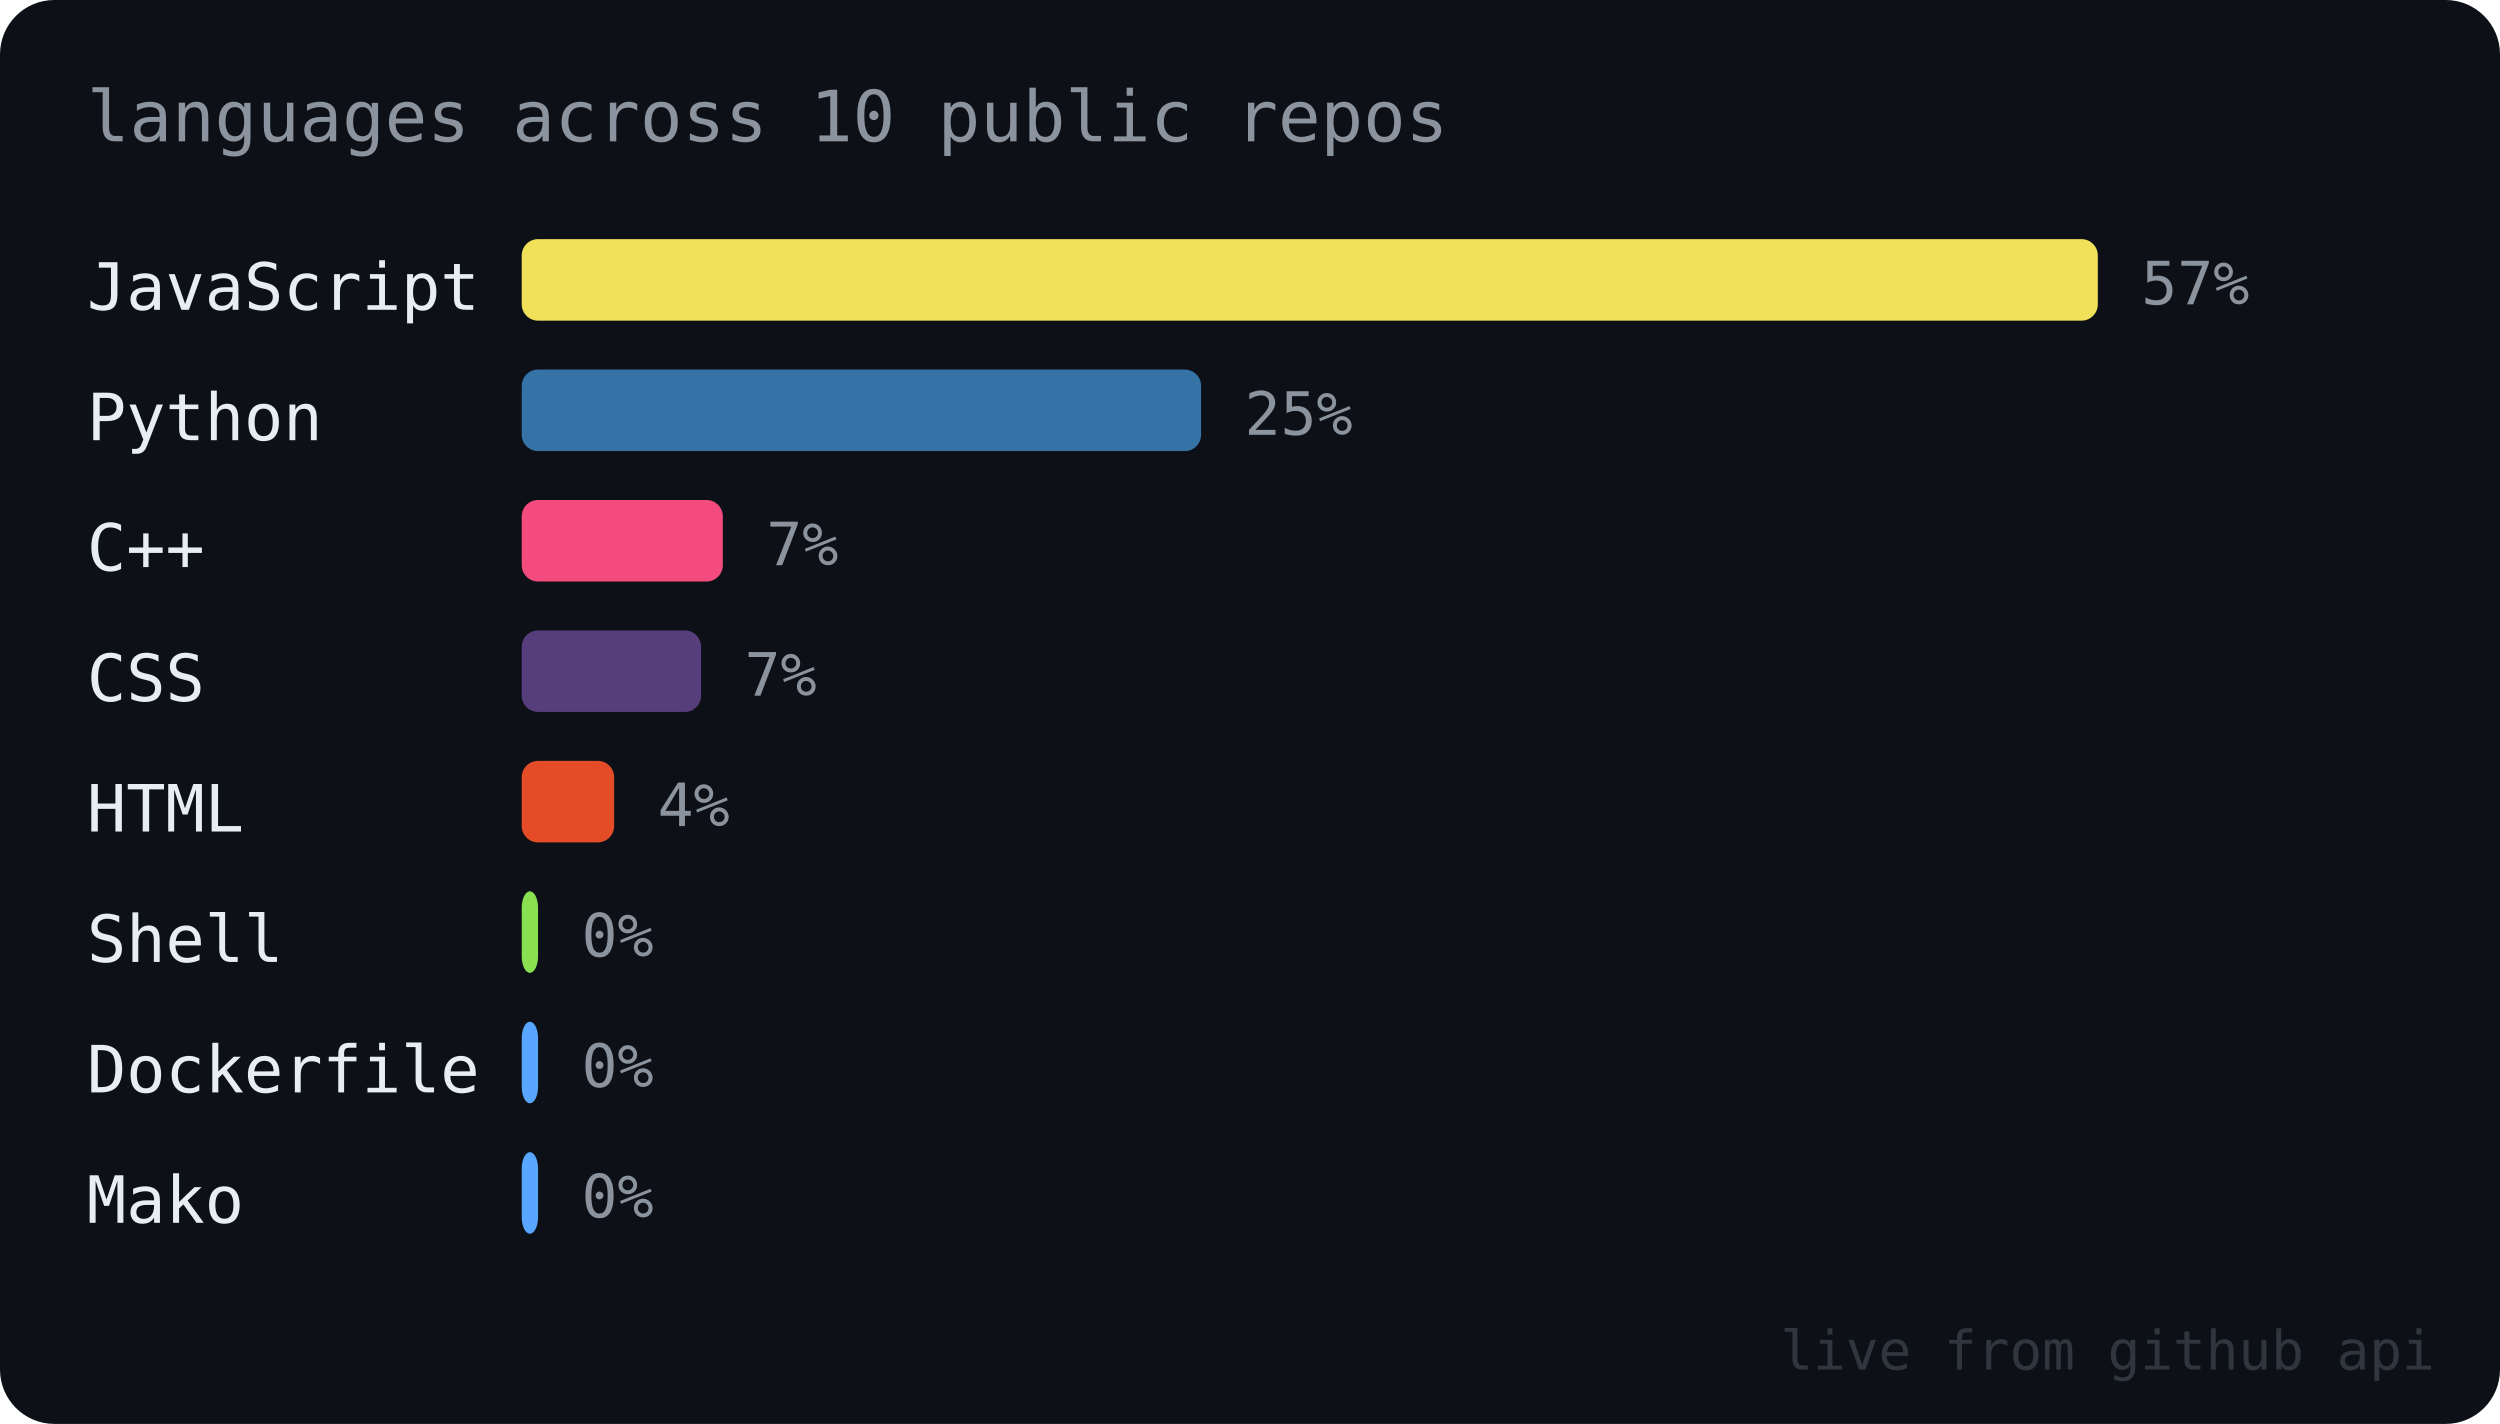
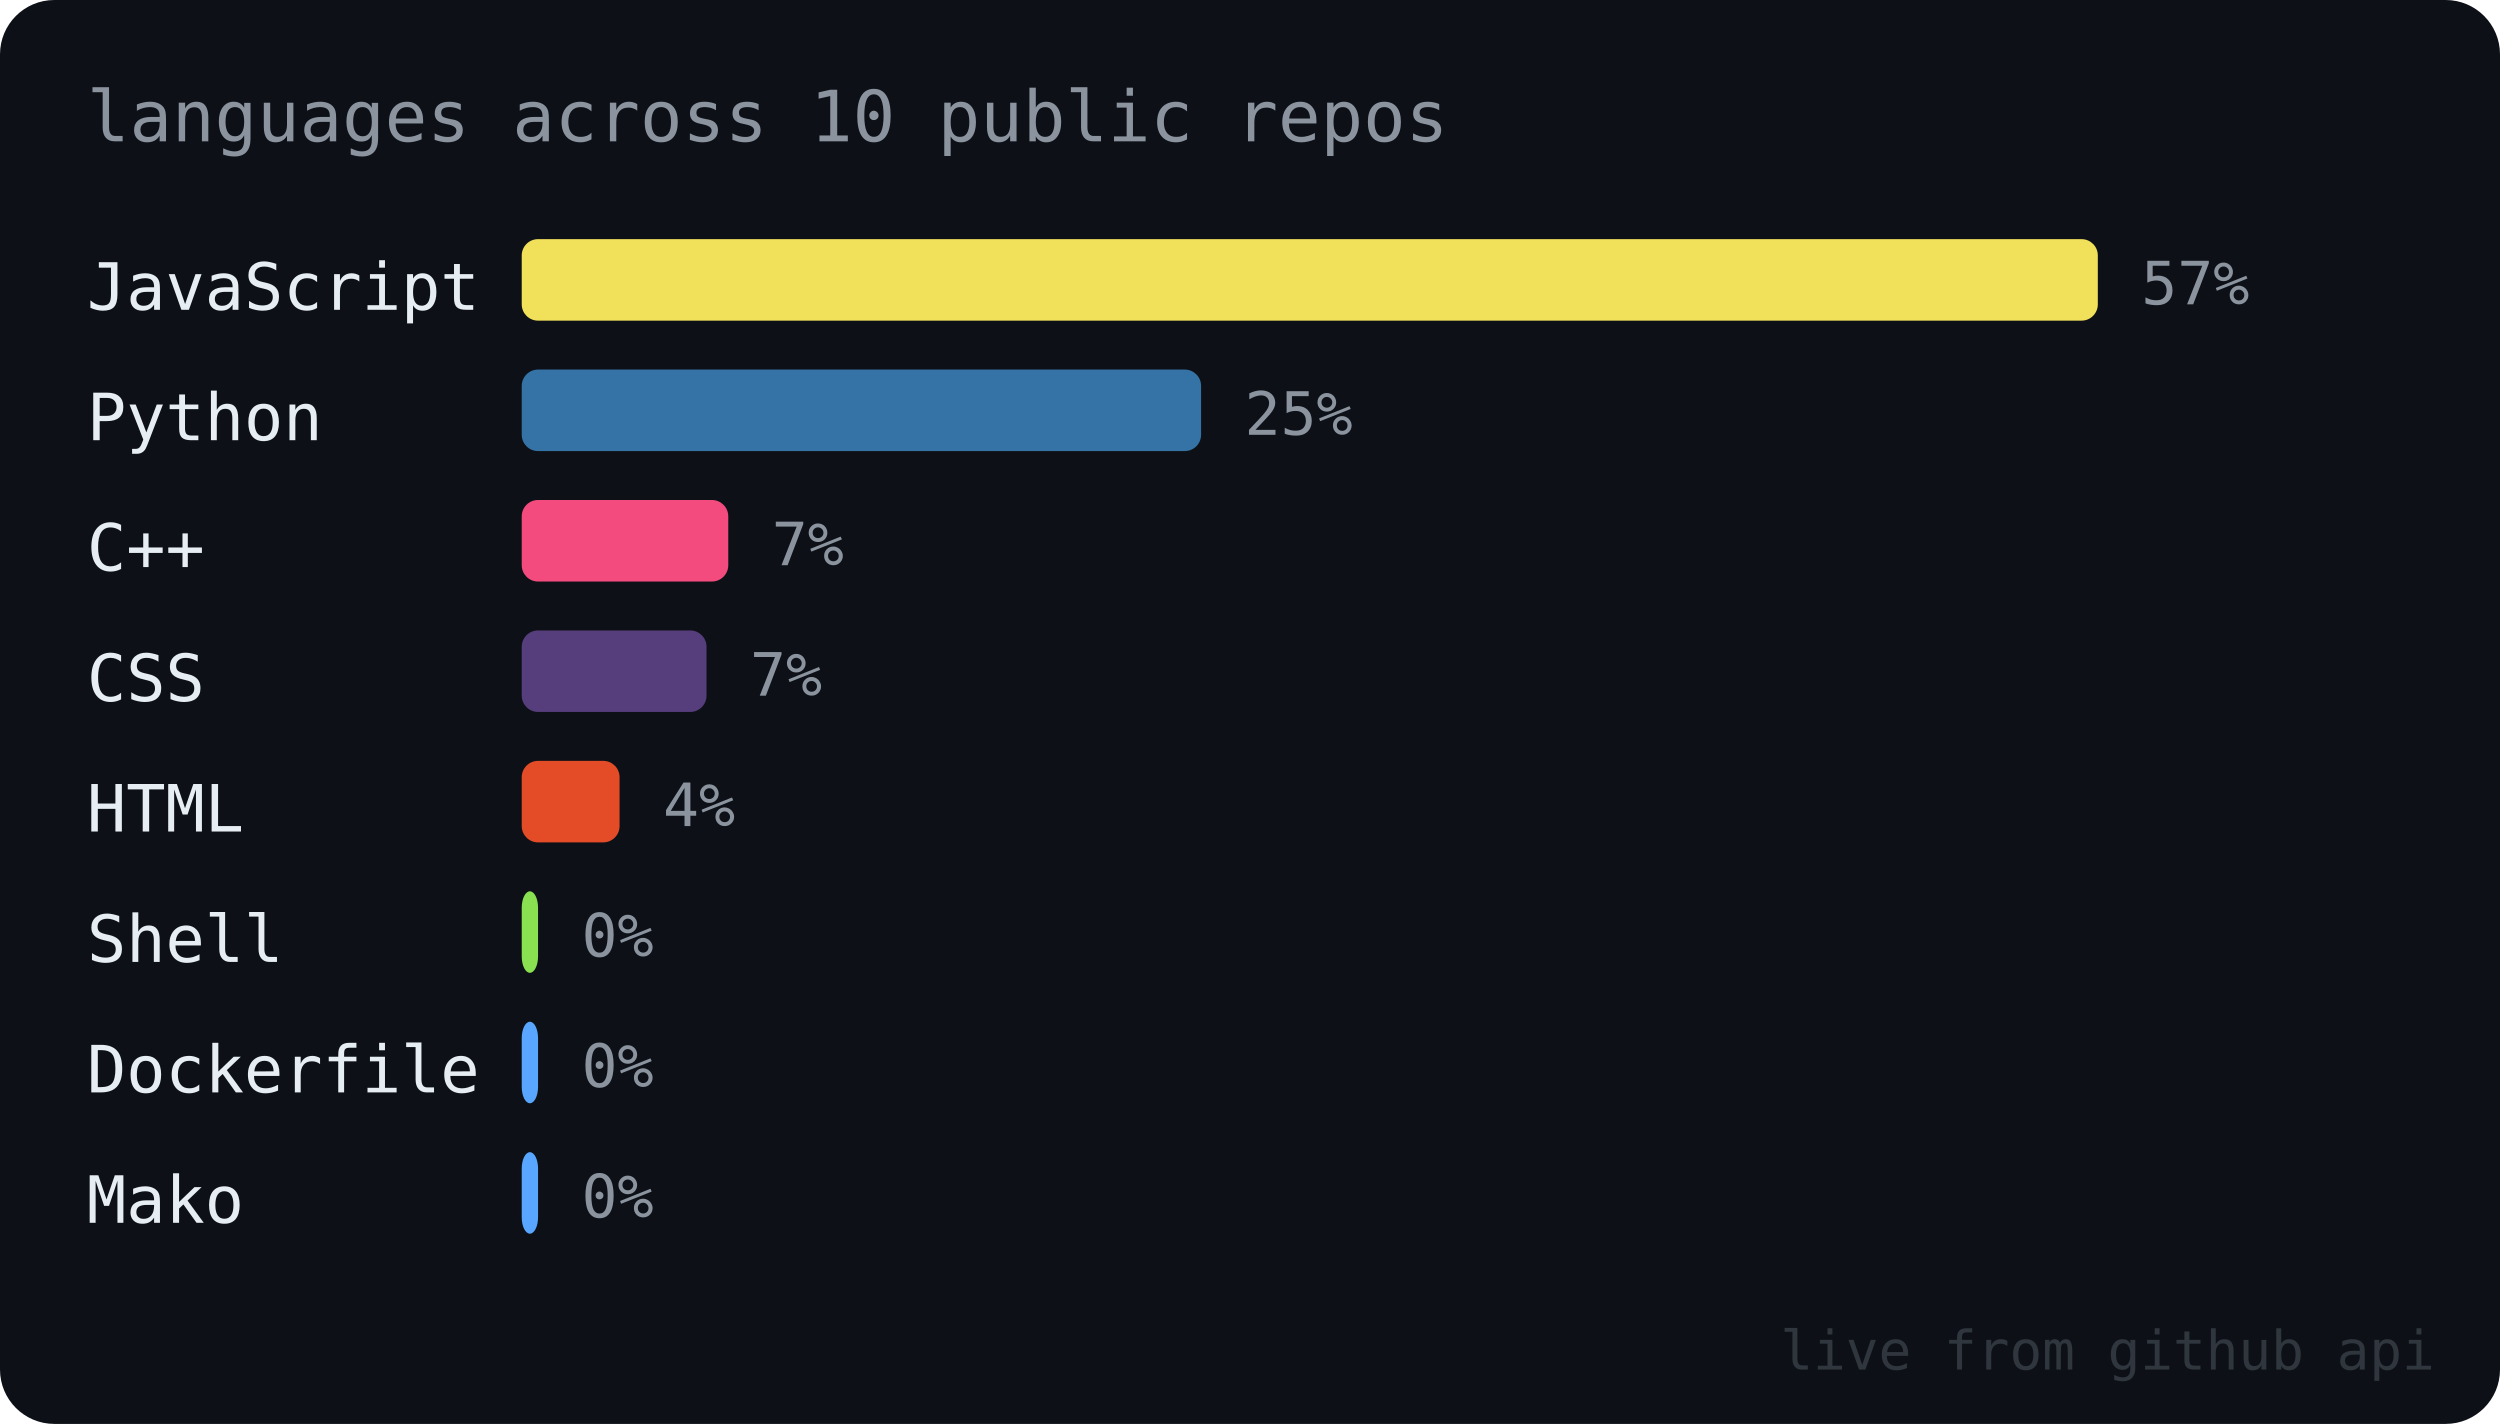
<svg xmlns="http://www.w3.org/2000/svg" width="460" height="262" viewBox="0 0 460 262" font-family="ui-monospace, SFMono-Regular, Menlo, Consolas, monospace">
  <rect width="460" height="262" rx="10" fill="#0d1117" />
  <text x="16" y="26" font-size="13" fill="#8b949e">languages across 10 public repos</text>
  <text x="16" y="57" font-size="12" fill="#e6edf3">JavaScript</text>
  <rect x="96" y="44" width="290" height="15" rx="3" fill="#f1e05a" />
  <text x="394" y="56" font-size="11" fill="#8b949e">57%</text>
  <text x="16" y="81" font-size="12" fill="#e6edf3">Python</text>
  <rect x="96" y="68" width="125" height="15" rx="3" fill="#3572A5" />
  <text x="229" y="80" font-size="11" fill="#8b949e">25%</text>
  <text x="16" y="105" font-size="12" fill="#e6edf3">C++</text>
-   <rect x="96" y="92" width="37" height="15" rx="3" fill="#f34b7d" />
-   <text x="141" y="104" font-size="11" fill="#8b949e">7%</text>
+   <rect x="96" y="92" width="38" height="15" rx="3" fill="#f34b7d" />
+   <text x="142" y="104" font-size="11" fill="#8b949e">7%</text>
  <text x="16" y="129" font-size="12" fill="#e6edf3">CSS</text>
-   <rect x="96" y="116" width="33" height="15" rx="3" fill="#563d7c" />
-   <text x="137" y="128" font-size="11" fill="#8b949e">7%</text>
+   <rect x="96" y="116" width="34" height="15" rx="3" fill="#563d7c" />
+   <text x="138" y="128" font-size="11" fill="#8b949e">7%</text>
  <text x="16" y="153" font-size="12" fill="#e6edf3">HTML</text>
-   <rect x="96" y="140" width="17" height="15" rx="3" fill="#e34c26" />
-   <text x="121" y="152" font-size="11" fill="#8b949e">4%</text>
+   <rect x="96" y="140" width="18" height="15" rx="3" fill="#e34c26" />
+   <text x="122" y="152" font-size="11" fill="#8b949e">4%</text>
  <text x="16" y="177" font-size="12" fill="#e6edf3">Shell</text>
  <rect x="96" y="164" width="3" height="15" rx="3" fill="#89e051" />
  <text x="107" y="176" font-size="11" fill="#8b949e">0%</text>
  <text x="16" y="201" font-size="12" fill="#e6edf3">Dockerfile</text>
  <rect x="96" y="188" width="3" height="15" rx="3" fill="#58a6ff" />
  <text x="107" y="200" font-size="11" fill="#8b949e">0%</text>
  <text x="16" y="225" font-size="12" fill="#e6edf3">Mako</text>
  <rect x="96" y="212" width="3" height="15" rx="3" fill="#58a6ff" />
  <text x="107" y="224" font-size="11" fill="#8b949e">0%</text>
  <text x="448" y="252" font-size="10" fill="#30363d" text-anchor="end">live from github api</text>
</svg>
